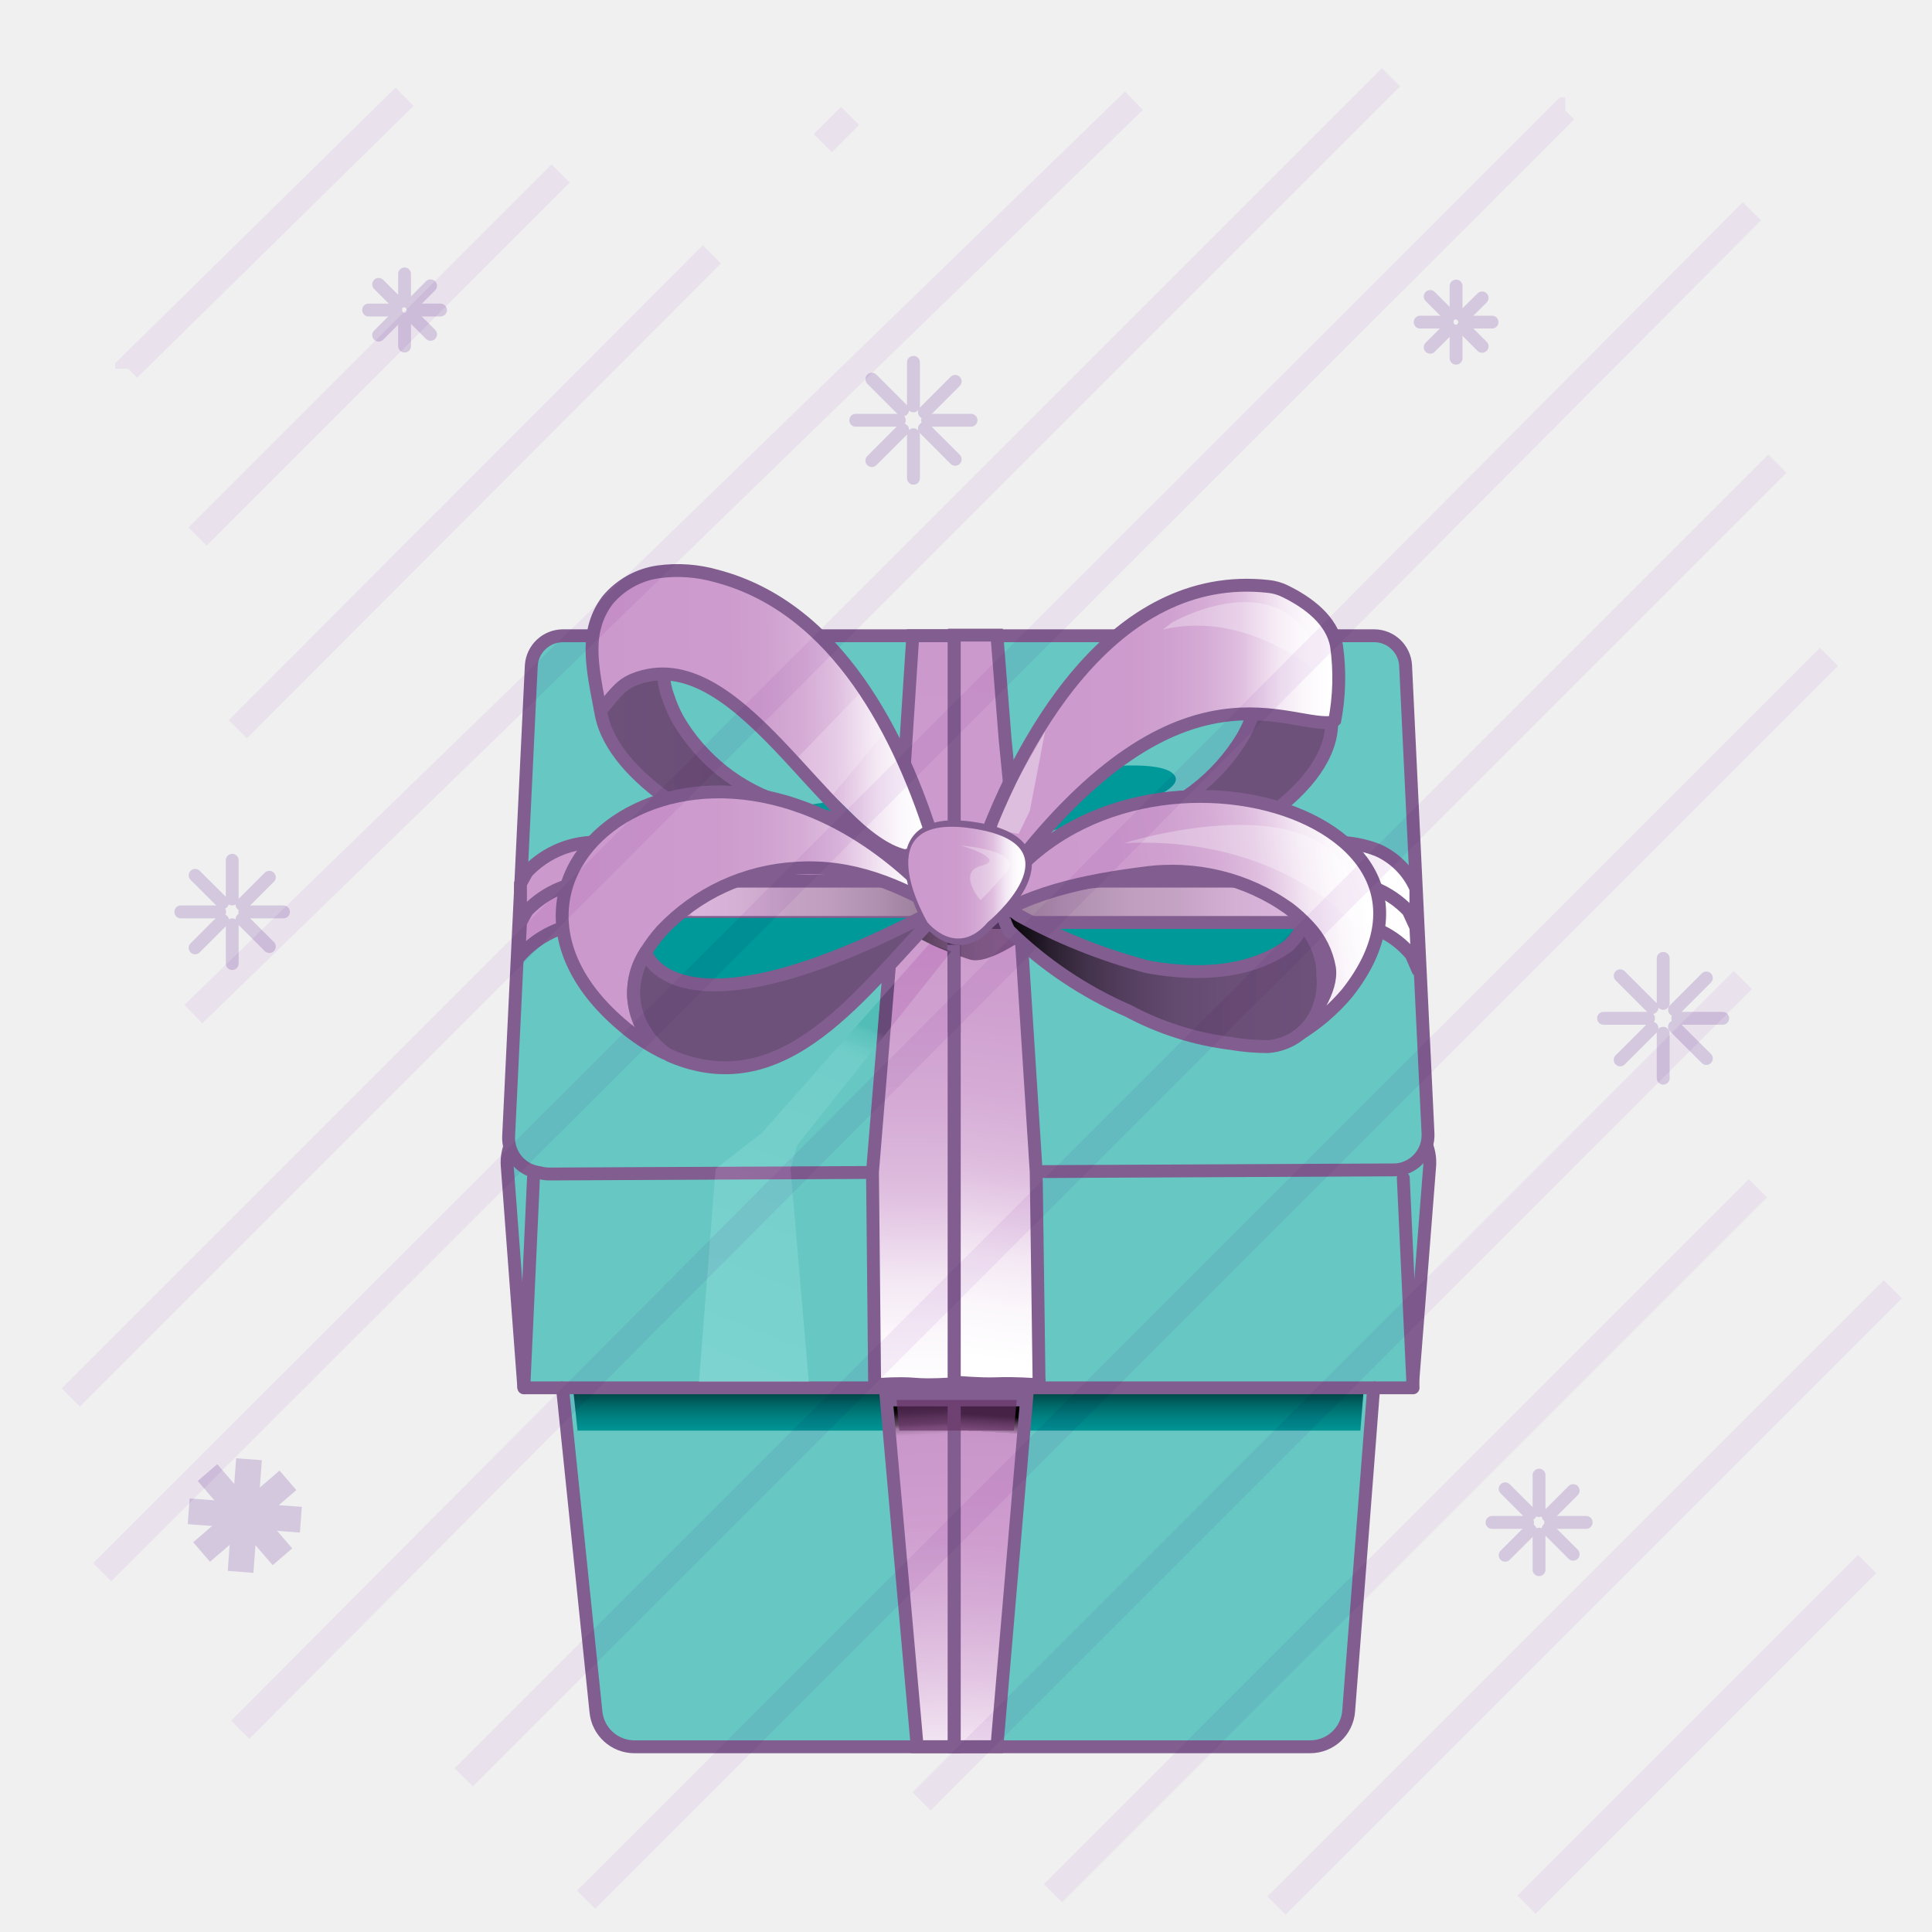
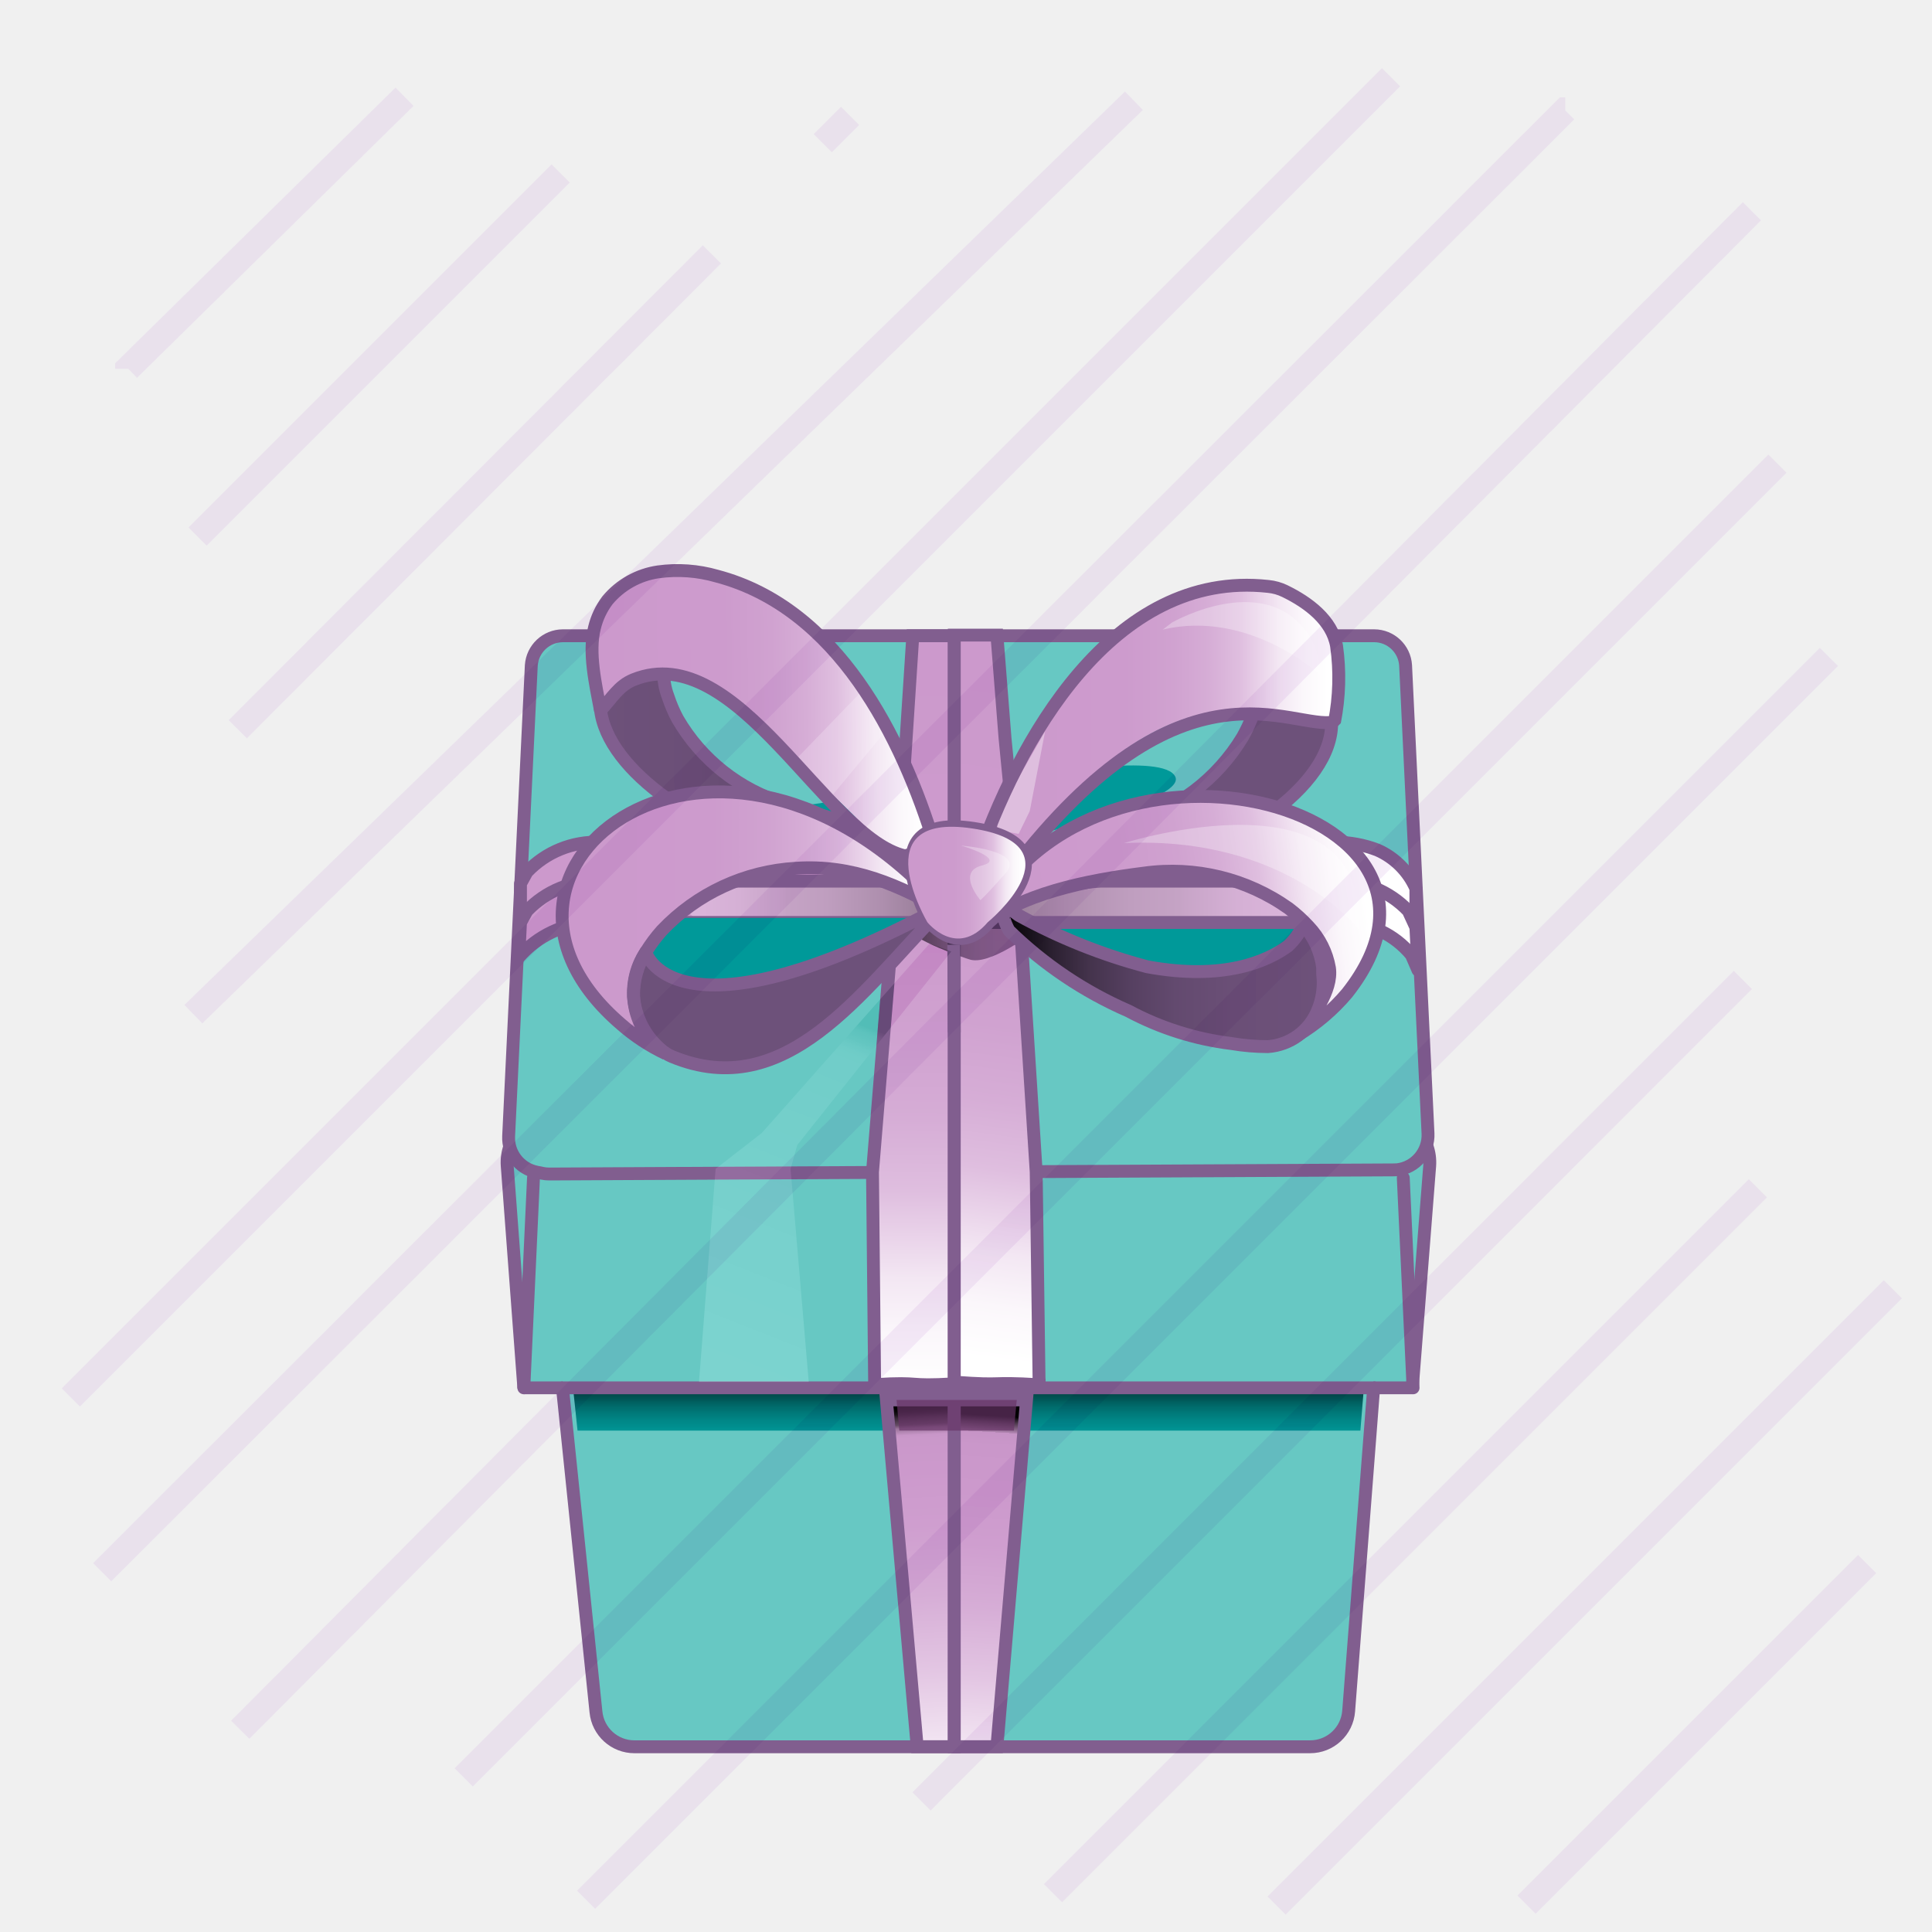
<svg xmlns="http://www.w3.org/2000/svg" xmlns:xlink="http://www.w3.org/1999/xlink" viewBox="0 0 150 150">
  <defs>
    <style>
-             .cls2-1,.cls2-10,.cls2-17,.cls2-19,.cls2-41,.cls2-5,.cls2-8{fill:none;}.cls2-2,.cls2-5{fill:#b49dca;}.cls2-3{isolation:isolate;}.cls2-4{stroke:#b49dca;opacity:0.48;}
+             .cls2-1,.cls2-10,.cls2-17,.cls2-19,.cls2-grouped1,.cls2-5,.cls2-8{fill:none;}.cls2-2,.cls2-5{fill:#b49dca;}.cls2-3{isolation:isolate;}.cls2-grouped{stroke:#b49dca;opacity:0;}
            .cls2-5{stroke-linecap:round;}.cls2-19,.cls2-5,.cls2-5{stroke-linejoin:round;}.cls2-7{fill:#67c8c3;}
            .cls2-10,.cls2-19,.cls2-24,.cls2-31,.cls2-32,.cls2-7,.cls2-8{stroke:#815e8f;}.cls2-17,.cls2-19,.cls2-24,.cls2-31,.cls2-7,.cls2-8{stroke-linecap:round;}
-             .cls2-17,.cls2-24,.cls2-31,.cls2-7,.cls2-8{stroke-linejoin:bevel;}.cls2-9{fill:url(#linear-gradient);}.cls2-10,.cls2-32,.cls2-41{stroke-miterlimit:10;}
+             .cls2-17,.cls2-24,.cls2-31,.cls2-7,.cls2-8{stroke-linejoin:bevel;}.cls2-9{fill:url(#linear-gradient);}.cls2-10,.cls2-32,.cls2-grouped1{stroke-miterlimit:10;}
            .cls2-11{fill:url(#linear-gradient-2);}.cls2-12{fill:url(#linear-gradient-3);}.cls2-13{fill:#399;}.cls2-14{fill:url(#linear-gradient-4);}
            .cls2-15{fill:url(#linear-gradient-5);}.cls2-16{fill:#636;opacity:0.68;}.cls2-17{stroke:#6d517a;stroke-width:0.25px;}.cls2-18{fill:url(#linear-gradient-6);}
            .cls2-20{fill:#099;}.cls2-21{fill:url(#linear-gradient-7);}.cls2-22{fill:url(#linear-gradient-8);}.cls2-23{fill:url(#linear-gradient-9);}.cls2-24{fill:#6d517a;}
            .cls2-25{fill:url(#linear-gradient-10);}.cls2-26{fill:url(#linear-gradient-11);}.cls2-27{fill:url(#linear-gradient-12);}.cls2-28{opacity:0.64;fill:url(#linear-gradient-13);}
-             .cls2-28,.cls2-40{mix-blend-mode:multiply;}.cls2-29{fill:url(#linear-gradient-14);}.cls2-30{fill:url(#linear-gradient-15);}.cls2-31{fill:url(#linear-gradient-16);}
+             .cls2-28,.cls2-grouped0{mix-blend-mode:multiply;}.cls2-29{fill:url(#linear-gradient-14);}.cls2-30{fill:url(#linear-gradient-15);}.cls2-31{fill:url(#linear-gradient-16);}
            .cls2-32{fill:url(#Unnamed_Pattern);}.cls2-33,.cls2-34{fill:#fff;}.cls2-33{fill-opacity:0.6;opacity:0.5;}.cls2-33,.cls2-35,.cls2-39{mix-blend-mode:overlay;}
            .cls2-34{opacity:0.36;}.cls2-34,.cls2-37{mix-blend-mode:screen;}.cls2-35{opacity:0.21;}.cls2-36{fill:url(#linear-gradient-17);}.cls2-37{fill:#bbb0bf;opacity:0.3;}
-             .cls2-38{fill:url(#linear-gradient-18);}.cls2-39{fill:#c6c6c6;opacity:0.53;}.cls2-40{opacity:0.8;}
-             .cls2-41{stroke:#c999e0;stroke-width:2px;opacity:0.2;mix-blend-mode:luminosity;}
+             .cls2-38{fill:url(#linear-gradient-18);}.cls2-39{fill:#c6c6c6;opacity:0.53;}.cls2-grouped0{opacity:0.8;}
+             .cls2-grouped1{stroke:#c999e0;stroke-width:2px;opacity:0.2;mix-blend-mode:luminosity;}
        </style>
    <linearGradient id="linear-gradient" x1="71.28" y1="48.06" x2="70.84" y2="109.76" gradientUnits="userSpaceOnUse">
      <stop offset="0" />
      <stop offset="0" stop-color="#060506" />
      <stop offset="0" stop-color="#2f232f" />
      <stop offset="0" stop-color="#554055" />
      <stop offset="0" stop-color="#755875" />
      <stop offset="0" stop-color="#916c91" />
      <stop offset="0" stop-color="#a77da7" />
      <stop offset="0" stop-color="#b88ab8" />
      <stop offset="0" stop-color="#c393c3" />
      <stop offset="0" stop-color="#ca98ca" />
      <stop offset="0" stop-color="#c9c" />
      <stop offset="0.39" stop-color="#cd9bcd" />
      <stop offset="0.53" stop-color="#d0a2d0" />
      <stop offset="0.63" stop-color="#d6add6" />
      <stop offset="0.72" stop-color="#dfbedf" />
      <stop offset="0.78" stop-color="#ead4ea" />
      <stop offset="0.83" stop-color="#f3e7f3" />
      <stop offset="0.9" stop-color="#fbf7fb" />
      <stop offset="0.97" stop-color="#fff" />
    </linearGradient>
    <linearGradient id="linear-gradient-2" x1="81.4" y1="48.63" x2="73.59" y2="106.89" xlink:href="#linear-gradient" />
    <linearGradient id="linear-gradient-3" x1="75.19" y1="113.14" x2="75.19" y2="106.6" gradientUnits="userSpaceOnUse">
      <stop offset="0" stop-color="#fff" />
      <stop offset="0.21" stop-color="#099" />
      <stop offset="0.32" stop-color="#009494" />
      <stop offset="0.45" stop-color="#008585" />
      <stop offset="0.6" stop-color="#006c6c" />
      <stop offset="0.75" stop-color="#004949" />
      <stop offset="0.91" stop-color="#001c1c" />
      <stop offset="1" />
    </linearGradient>
    <linearGradient id="linear-gradient-4" x1="72.87" y1="135.39" x2="71.44" y2="108.41" gradientUnits="userSpaceOnUse">
      <stop offset="0" stop-color="#f2e5f2" />
      <stop offset="0.21" stop-color="#e3c6e3" />
      <stop offset="0.43" stop-color="#d6add6" />
      <stop offset="0.63" stop-color="#cf9ecf" />
      <stop offset="0.79" stop-color="#c9c" />
      <stop offset="0.88" stop-color="#ca98ca" />
      <stop offset="0.89" stop-color="#c896c8" />
      <stop offset="0.91" stop-color="#9c759c" />
      <stop offset="0.92" stop-color="#654c65" />
      <stop offset="0.94" stop-color="#392b39" />
      <stop offset="0.95" stop-color="#1a131a" />
      <stop offset="0.96" stop-color="#070507" />
      <stop offset="0.97" />
    </linearGradient>
    <linearGradient id="linear-gradient-5" x1="76.83" y1="109.9" x2="75.36" y2="135.49" gradientUnits="userSpaceOnUse">
      <stop offset="0" />
      <stop offset="0.02" stop-color="#4f3b4f" />
      <stop offset="0.04" stop-color="#8f6b8f" />
      <stop offset="0.05" stop-color="#b789b7" />
      <stop offset="0.05" stop-color="#c694c6" />
      <stop offset="0.09" stop-color="#ca97ca" />
      <stop offset="0.23" stop-color="#c9c" />
      <stop offset="0.39" stop-color="#cf9ecf" />
      <stop offset="0.58" stop-color="#d6add6" />
      <stop offset="0.8" stop-color="#e3c6e3" />
      <stop offset="1" stop-color="#f2e5f2" />
    </linearGradient>
    <linearGradient id="linear-gradient-6" x1="40.41" y1="68.67" x2="109.93" y2="68.67" xlink:href="#linear-gradient" />
    <linearGradient id="linear-gradient-7" x1="40.28" y1="71.86" x2="110.09" y2="71.86" xlink:href="#linear-gradient" />
    <linearGradient id="linear-gradient-8" x1="77.02" y1="70.33" x2="99.72" y2="70.33" gradientUnits="userSpaceOnUse">
      <stop offset="0" />
      <stop offset="0" stop-color="#403540" />
      <stop offset="0" stop-color="#786378" />
      <stop offset="0" stop-color="#8e758e" />
      <stop offset="0" stop-color="#937993" />
      <stop offset="0.24" stop-color="#ae8fae" />
      <stop offset="0.47" stop-color="#bf9ebf" />
      <stop offset="0.64" stop-color="#c5a3c5" />
      <stop offset="0.65" stop-color="#c7a4c7" />
      <stop offset="0.84" stop-color="#d5b0d5" />
      <stop offset="1" stop-color="#dab4da" />
    </linearGradient>
    <linearGradient id="linear-gradient-9" x1="62.87" y1="69.89" x2="81.27" y2="69.89" gradientTransform="matrix(-1, 0, 0, 1, 135.73, 0)" xlink:href="#linear-gradient-8" />
    <linearGradient id="linear-gradient-10" x1="76.8" y1="56.25" x2="103.87" y2="56.25" xlink:href="#linear-gradient" />
    <linearGradient id="linear-gradient-11" x1="45.76" y1="58.02" x2="72.93" y2="58.02" gradientTransform="translate(0.22 -0.16) rotate(-0.62)" gradientUnits="userSpaceOnUse">
      <stop offset="0" stop-color="#fff" />
      <stop offset="0" stop-color="#6d517a" />
      <stop offset="0.28" stop-color="#6b4f77" />
      <stop offset="0.46" stop-color="#634a6f" />
      <stop offset="0.6" stop-color="#564061" />
      <stop offset="0.73" stop-color="#44334c" />
      <stop offset="0.84" stop-color="#2c2132" />
      <stop offset="0.95" stop-color="#100c12" />
      <stop offset="1" />
    </linearGradient>
    <linearGradient id="linear-gradient-12" x1="45.1" y1="56.19" x2="71.56" y2="56.19" gradientTransform="translate(0.22 -0.16) rotate(-0.62)" xlink:href="#linear-gradient" />
    <linearGradient id="linear-gradient-13" x1="70.66" y1="72.31" x2="80.33" y2="72.31" gradientUnits="userSpaceOnUse">
      <stop offset="0" />
      <stop offset="0.05" stop-color="#100c12" />
      <stop offset="0.16" stop-color="#2c2132" />
      <stop offset="0.27" stop-color="#44334c" />
      <stop offset="0.4" stop-color="#564061" />
      <stop offset="0.54" stop-color="#634a6f" />
      <stop offset="0.72" stop-color="#6b4f77" />
      <stop offset="1" stop-color="#6d517a" />
      <stop offset="1" stop-color="#fff" />
    </linearGradient>
    <linearGradient id="linear-gradient-14" x1="43.64" y1="71.65" x2="73.53" y2="71.65" xlink:href="#linear-gradient" />
    <linearGradient id="linear-gradient-15" x1="75.31" y1="71.63" x2="107.2" y2="71.63" gradientTransform="matrix(0.99, -0.14, 0.14, 0.99, -9.2, 13.55)" xlink:href="#linear-gradient" />
    <linearGradient id="linear-gradient-16" x1="77.85" y1="75.83" x2="102.72" y2="75.83" xlink:href="#linear-gradient-13" />
    <pattern id="Unnamed_Pattern" data-name="Unnamed Pattern" width="10.26" height="10.26" patternUnits="userSpaceOnUse" viewBox="0 0 10.26 10.26">
      <rect class="cls2-1" width="10.26" height="10.26" />
      <rect class="cls2-2" width="10.26" height="10.26" />
    </pattern>
    <linearGradient id="linear-gradient-17" x1="55.33" y1="108.75" x2="70.51" y2="70.35" gradientUnits="userSpaceOnUse">
      <stop offset="0" stop-color="#fff" />
      <stop offset="0.22" stop-color="#ededed" />
      <stop offset="0.64" stop-color="#bfbfbf" />
      <stop offset="0.69" stop-color="#bababa" />
      <stop offset="0.7" stop-color="#b5b5b5" />
      <stop offset="0.71" stop-color="#a6a6a6" />
      <stop offset="0.72" stop-color="#8d8d8d" />
      <stop offset="0.73" stop-color="#6a6a6a" />
      <stop offset="0.75" stop-color="#3d3d3d" />
      <stop offset="0.76" stop-color="#060606" />
      <stop offset="0.76" />
    </linearGradient>
    <linearGradient id="linear-gradient-18" x1="70.49" y1="68.52" x2="79.61" y2="68.52" xlink:href="#linear-gradient" />
  </defs>
  <g class="cls2-3">
    <g id="Layer_1" data-name="Layer 1">
-       <g class="cls2-4">
+       <g class="cls2-grouped">
        <line class="cls2-5" x1="70.92" y1="28.13" x2="70.92" y2="31.51" />
        <line class="cls2-5" x1="70.92" y1="33.75" x2="70.92" y2="37.13" />
        <line class="cls2-5" x1="75.39" y1="32.63" x2="72.02" y2="32.63" />
        <line class="cls2-5" x1="69.82" y1="32.63" x2="66.44" y2="32.63" />
        <line class="cls2-5" x1="71.77" y1="32" x2="74.16" y2="29.61" />
        <line class="cls2-5" x1="71.77" y1="33.27" x2="74.16" y2="35.66" />
        <line class="cls2-5" x1="67.69" y1="35.76" x2="70.08" y2="33.37" />
        <line class="cls2-5" x1="70.08" y1="31.83" x2="67.69" y2="29.44" />
      </g>
      <path class="cls2-7" d="M48.1,86.52h-5a3.73,3.73,0,0,0-3.72,4l1.29,17.23h3l2.6,25.16a3,3,0,0,0,3,2.71h52.44a3,3,0,0,0,3-2.78l1.94-25.09h3L111,90.52a3.73,3.73,0,0,0-3.72-4Z" />
      <path class="cls2-7" d="M108.48,90.82A2.71,2.71,0,0,0,110.87,88l-1.74-36.34a2.45,2.45,0,0,0-2.44-2.3h-63a2.47,2.47,0,0,0-2.44,2.3L39.49,88.22A2.72,2.72,0,0,0,41.64,91l.44.09a2.62,2.62,0,0,0,.57.06l65.53-.32Z" />
      <line class="cls2-8" x1="104.24" y1="68.52" x2="79.09" y2="68.52" />
      <path class="cls2-9" d="M74.09,49.36H70.87l-.79,12.17L69.79,66,67.74,91l.17,16.8v-.3c3.89-.23,2.29.17,6.18-.06Z" />
      <path class="cls2-10" d="M74.09,49.36H70.87l-.79,12.17L69.79,66,67.74,91l.17,16.8v-.3c3.89-.23,2.29.17,6.18-.06Z" />
      <path class="cls2-11" d="M80.68,107.51v.24L80.45,91,78.81,65.31l-.78-8-.63-8H74.09v58C78.24,107.61,76.53,107.27,80.68,107.51Z" />
      <path class="cls2-10" d="M80.68,107.51v.24L80.45,91,78.81,65.31l-.78-8-.63-8H74.09v58C78.24,107.61,76.53,107.27,80.68,107.51Z" />
      <line class="cls2-7" x1="41.42" y1="91.45" x2="40.67" y2="107.75" />
      <line class="cls2-7" x1="108.95" y1="91.45" x2="109.71" y2="107.75" />
      <polyline class="cls2-12" points="44.84 111.07 105.62 111.07 105.89 107.75 44.49 107.75" />
      <line class="cls2-13" x1="43.7" y1="107.75" x2="44.04" y2="111.07" />
      <line class="cls2-8" x1="43.7" y1="107.75" x2="106.67" y2="107.75" />
      <path class="cls2-14" d="M68.82,108.69l2.39,26.92h2.88V108.69Z" />
      <path class="cls2-10" d="M68.82,108.69l2.39,26.92h2.88V108.69Z" />
      <path class="cls2-15" d="M74.09,108.69v26.92H77.4l2.3-26.92Z" />
      <path class="cls2-10" d="M74.09,108.69v26.92H77.4l2.3-26.92Z" />
      <polygon class="cls2-16" points="69.82 111.07 78.72 111.07 78.94 108.69 69.61 108.69 69.82 111.07" />
      <path class="cls2-17" d="M76.53,70.85s.84-4.1-2.18-5.78" />
      <path class="cls2-17" d="M75.44,71.64s.71-4.63-3-6.24" />
      <path class="cls2-17" d="M71.6,66.35S74.75,67.57,74,72" />
      <path class="cls2-17" d="M71.72,68.43a2.94,2.94,0,0,1,.94,2.42" />
      <path class="cls2-17" d="M76.8,65.4a3.36,3.36,0,0,1,1,3.92" />
      <path class="cls2-18" d="M79.36,68.57h24.88a6.93,6.93,0,0,1,5.34,2.52l.35.9v-3h0a5.8,5.8,0,0,0-3-3,9.11,9.11,0,0,0-3.24-.6H46.59a7.42,7.42,0,0,0-5.68,2.31l-.5.91v3.05A7.91,7.91,0,0,1,46,68.57H79.36" />
      <path class="cls2-19" d="M79.36,68.57h24.88a6.93,6.93,0,0,1,5.34,2.52l.35.9v-3h0a5.8,5.8,0,0,0-3-3,9.11,9.11,0,0,0-3.24-.6H46.59a7.42,7.42,0,0,0-5.68,2.31l-.5.91v3.05A7.91,7.91,0,0,1,46,68.57H79.36" />
      <path class="cls2-20" d="M78.67,71.11l22,.25s1.36,5.37-.64,5.58-7.12,2.27-9.54,1.33-8.83-2.73-9.72-3.85A32.07,32.07,0,0,1,78.67,71.11Z" />
      <path class="cls2-21" d="M79.36,71.62h24.88a6.93,6.93,0,0,1,5.34,2.52l.51,1.18L109.93,72l-.59-1.28a7.47,7.47,0,0,0-5.69-2.31H46.59a7.45,7.45,0,0,0-5.68,2.31l-.5.91-.13,2.69A7.79,7.79,0,0,1,46,71.62H79.36" />
      <polygon class="cls2-22" points="77.89 69.19 77.02 69.89 79.21 71.86 99.85 71.99 101.04 71.28 95.93 68.67 80.47 68.67 77.89 69.19" />
      <polygon class="cls2-23" points="72.16 68.75 72.86 69.45 71.09 71.42 54.36 71.55 53.39 70.83 57.53 68.23 70.06 68.23 72.16 68.75" />
      <path class="cls2-19" d="M79.36,71.62h24.88a6.93,6.93,0,0,1,5.34,2.52l.51,1.18L109.93,72l-.59-1.28a7.47,7.47,0,0,0-5.69-2.31H46.59a7.45,7.45,0,0,0-5.68,2.31l-.5.91-.13,2.69A7.79,7.79,0,0,1,46,71.62H79.36" />
      <polygon class="cls2-20" points="69.56 61.5 62.98 62.46 66.55 65.07 69.29 65.8 70.76 64.32 69.56 61.5" />
      <path class="cls2-20" d="M78.72,65.21s13.34-2.94,12.54-4.88-10.61-.14-10.61-.14l-2.24,3.59v1.71Z" />
      <path class="cls2-24" d="M98,49.76a17.14,17.14,0,0,0-3.71-1.43,5.5,5.5,0,0,1,3,7.11,11.17,11.17,0,0,1-.82,1.79,14.94,14.94,0,0,1-8.81,6.67c-4,1.15-8.07,2.13-12,.84-.92,2.14-1.65,2.3-1.65,2.3C87.08,73.7,115.14,58.24,98,49.76Z" />
      <path class="cls2-25" d="M103.77,50.15c-.35-2-2.2-3.37-4-4.25a3.79,3.79,0,0,0-1.3-.37C86.38,44.19,80.07,56.21,76.8,66c.43.12,2.06,1,2.46,1C90.7,49.54,102,56.49,103.33,55.76A16.31,16.31,0,0,0,103.77,50.15Z" />
      <path class="cls2-26" d="M51.29,48.63a14.67,14.67,0,0,1,3.58-1.29,5.24,5.24,0,0,0-3,6.75,10.6,10.6,0,0,0,.74,1.73,14.4,14.4,0,0,0,8.3,6.56c3.82,1.18,7.34,2.16,11.12,1,.84,2.06,1.89,2.27,1.89,2.27C61.85,71.8,36,56.48,51.29,48.63Z" />
      <path class="cls2-8" d="M51.29,48.63a14.67,14.67,0,0,1,3.58-1.29,5.24,5.24,0,0,0-3,6.75,10.6,10.6,0,0,0,.74,1.73,14.4,14.4,0,0,0,8.3,6.56c3.82,1.18,7,2.54,10.76,1.38.84,2.07,2.25,1.89,2.25,1.89C61.85,71.8,36,56.48,51.29,48.63Z" />
      <path class="cls2-27" d="M46,48.68c.37-1.87,2.17-3.18,3.91-4a3.53,3.53,0,0,1,1.26-.34c11.6-1,18.44,11.86,21.37,21.31-.4.59-3.2,1.22-3.6.32C49.66,46.26,49.17,52.84,46.51,55.15A22.28,22.28,0,0,1,46,48.68Z" />
      <path class="cls2-20" d="M71.72,71.27H50.46l-.59,1.07s1.67,6.06,6.39,5.81S65.22,78.52,71.72,71.27Z" />
      <path class="cls2-28" d="M80.33,72.29s-3.54,2.79-5.12,2.18c-.06,0-4.68-1.6-4.54-2.34s1.71-2.2,2.08-2a22.15,22.15,0,0,0,3.48.5l1.7-.6Z" />
      <path class="cls2-29" d="M48.23,79.53a15,15,0,0,0,3.45,2.27,5.71,5.71,0,0,1-1.53-7.9,11.79,11.79,0,0,1,1.23-1.65,15.58,15.58,0,0,1,10.44-4.84c4.33-.29,8,1.28,11.71,3.46l-.23-.33C55.87,51,34,67.36,48.23,79.53Z" />
      <path class="cls2-24" d="M49.19,77.37a6.06,6.06,0,0,0,2.08,4.08,3,3,0,0,0,.9.58C61,85.7,66.87,77,72.86,70.85c-.29-.19,0,0-.29-.16C52,81.6,50,73.68,50.15,73.9A6.22,6.22,0,0,0,49.19,77.37Z" />
      <path class="cls2-30" d="M104.59,77.11a15.59,15.59,0,0,1-3,2.91,5.73,5.73,0,0,0,0-8.1,11.85,11.85,0,0,0-1.53-1.39,15.67,15.67,0,0,0-11.24-2.74c-4.33.55-9.75,1.56-13,4.43h0C84.17,54.05,116.27,62.33,104.59,77.11Z" />
      <path class="cls2-8" d="M104.59,77.11a15.37,15.37,0,0,1-3.86,3.28c1.14-1.33,2.74-3.5,2.49-5.23a6.23,6.23,0,0,0-1.63-3.24,11.85,11.85,0,0,0-1.53-1.39,15.67,15.67,0,0,0-11.24-2.74c-4.33.55-9.75,1.56-13,4.43h0C84.17,54.05,116.27,62.33,104.59,77.11Z" />
      <path class="cls2-31" d="M102.69,75.61a1.13,1.13,0,0,0,0-.18c0-.11,0-.22,0-.33a6.15,6.15,0,0,0-1.51-3.29A5.08,5.08,0,0,1,100,73.45c-1.61,1.18-5,2.7-10.92,1.61a43.94,43.94,0,0,1-10-4c-.93-.73-1.38-.84-1.1,0-.09.13,0,.5.35,1.18a30.82,30.82,0,0,0,9.28,6.25,22.81,22.81,0,0,0,8,2.53,17.07,17.07,0,0,0,2.83.24,4.52,4.52,0,0,0,3.85-2.79A5.49,5.49,0,0,0,102.69,75.61Z" />
      <line class="cls2-32" x1="74.09" y1="80.15" x2="74.05" y2="73.35" />
      <path class="cls2-33" d="M87.26,65.46s19-6,18.22,6.7C105.48,72.16,99.91,64.86,87.26,65.46Z" />
-       <g class="cls2-4">
+       <g class="cls2-grouped">
        <line class="cls2-5" x1="129.13" y1="74.41" x2="129.13" y2="77.9" />
        <line class="cls2-5" x1="129.13" y1="80.22" x2="129.13" y2="83.71" />
        <line class="cls2-5" x1="133.75" y1="79.06" x2="130.26" y2="79.06" />
        <line class="cls2-5" x1="127.99" y1="79.06" x2="124.5" y2="79.06" />
        <line class="cls2-5" x1="130.01" y1="78.4" x2="132.48" y2="75.93" />
        <line class="cls2-5" x1="130.01" y1="79.72" x2="132.48" y2="82.18" />
        <line class="cls2-5" x1="125.79" y1="82.29" x2="128.26" y2="79.82" />
        <line class="cls2-5" x1="128.26" y1="78.23" x2="125.79" y2="75.76" />
      </g>
-       <g class="cls2-4">
+       <g class="cls2-grouped">
        <rect class="cls2-2" x="17.39" y="115.06" width="3.54" height="1" transform="translate(-97.51 125.98) rotate(-85.69)" />
        <rect class="cls2-2" x="17.08" y="119.28" width="3.54" height="1" transform="translate(-102.01 129.57) rotate(-85.69)" />
        <rect class="cls2-2" x="20.6" y="116.05" width="1" height="3.54" transform="translate(-97.97 130.07) rotate(-85.72)" />
        <rect class="cls2-2" x="16.41" y="115.74" width="1" height="3.54" transform="translate(-101.53 125.6) rotate(-85.72)" />
        <rect class="cls2-2" x="18.87" y="115.91" width="3.54" height="1" transform="translate(-70.95 41.65) rotate(-40.72)" />
        <rect class="cls2-2" x="19.94" y="117.39" width="1" height="3.54" transform="translate(-72.78 42.17) rotate(-40.72)" />
        <rect class="cls2-2" x="15.6" y="118.51" width="3.54" height="1" transform="translate(-73.43 40.15) rotate(-40.72)" />
        <rect class="cls2-2" x="17.09" y="114.28" width="1" height="3.54" transform="translate(-71.45 39.57) rotate(-40.72)" />
      </g>
-       <g class="cls2-4">
+       <g class="cls2-grouped">
        <line class="cls2-5" x1="31.41" y1="21.27" x2="31.41" y2="23.37" />
        <line class="cls2-5" x1="31.41" y1="24.77" x2="31.41" y2="26.87" />
        <line class="cls2-5" x1="34.2" y1="24.07" x2="32.09" y2="24.07" />
        <line class="cls2-5" x1="30.73" y1="24.07" x2="28.62" y2="24.07" />
        <line class="cls2-5" x1="31.94" y1="23.68" x2="33.43" y2="22.19" />
        <line class="cls2-5" x1="31.94" y1="24.47" x2="33.43" y2="25.96" />
        <line class="cls2-5" x1="29.4" y1="26.02" x2="30.89" y2="24.53" />
        <line class="cls2-5" x1="30.89" y1="23.57" x2="29.4" y2="22.08" />
      </g>
-       <g class="cls2-4">
+       <g class="cls2-grouped">
        <line class="cls2-5" x1="113.05" y1="22.21" x2="113.05" y2="24.31" />
        <line class="cls2-5" x1="113.05" y1="25.71" x2="113.05" y2="27.81" />
        <line class="cls2-5" x1="115.84" y1="25.01" x2="113.73" y2="25.01" />
        <line class="cls2-5" x1="112.36" y1="25.01" x2="110.26" y2="25.01" />
        <line class="cls2-5" x1="113.58" y1="24.61" x2="115.07" y2="23.13" />
        <line class="cls2-5" x1="113.58" y1="25.4" x2="115.07" y2="26.89" />
        <line class="cls2-5" x1="111.04" y1="26.96" x2="112.53" y2="25.47" />
        <line class="cls2-5" x1="112.53" y1="24.51" x2="111.04" y2="23.02" />
      </g>
-       <g class="cls2-4">
+       <g class="cls2-grouped">
        <line class="cls2-5" x1="18.03" y1="66.79" x2="18.03" y2="69.8" />
        <line class="cls2-5" x1="18.03" y1="71.8" x2="18.03" y2="74.81" />
        <line class="cls2-5" x1="22.01" y1="70.8" x2="19.01" y2="70.8" />
        <line class="cls2-5" x1="17.05" y1="70.8" x2="14.04" y2="70.8" />
        <line class="cls2-5" x1="18.79" y1="70.23" x2="20.91" y2="68.11" />
        <line class="cls2-5" x1="18.79" y1="71.37" x2="20.91" y2="73.49" />
        <line class="cls2-5" x1="15.15" y1="73.59" x2="17.28" y2="71.46" />
        <line class="cls2-5" x1="17.28" y1="70.08" x2="15.15" y2="67.96" />
      </g>
-       <g class="cls2-4">
+       <g class="cls2-grouped">
        <line class="cls2-5" x1="119.49" y1="117.28" x2="119.49" y2="114.53" />
        <line class="cls2-5" x1="119.49" y1="121.87" x2="119.49" y2="119.11" />
        <line class="cls2-5" x1="120.39" y1="118.2" x2="123.15" y2="118.2" />
        <line class="cls2-5" x1="115.84" y1="118.2" x2="118.6" y2="118.2" />
        <line class="cls2-5" x1="120.19" y1="117.68" x2="122.14" y2="115.73" />
        <line class="cls2-5" x1="120.19" y1="118.72" x2="122.14" y2="120.67" />
        <line class="cls2-5" x1="116.86" y1="120.75" x2="118.81" y2="118.8" />
        <line class="cls2-5" x1="116.86" y1="115.59" x2="118.81" y2="117.54" />
      </g>
      <path class="cls2-33" d="M91,48.33s7.63-4.38,10.89,1.43a5.68,5.68,0,0,1,.61,2.64S97,47.29,90.28,48.88Z" />
      <polygon class="cls2-34" points="79.95 62.97 81.14 56.79 77.39 63.35 77.46 64.46 79.09 64.74 79.95 62.97" />
      <path class="cls2-8" d="M103.77,50.15c-.35-2-2.2-3.37-4-4.25a3.79,3.79,0,0,0-1.3-.37C86.38,44.19,79,57.51,75.7,67.31c.43.13,2.44.22,2.85.3,13.31-17.36,21.74-10.85,25.06-11.56A17.78,17.78,0,0,0,103.77,50.15Z" />
      <path class="cls2-8" d="M76.78,71.6s7.1-6-1.18-7.28-3.42,7.28-3.42,7.28S74.42,74.45,76.78,71.6Z" />
      <g class="cls2-35">
        <polygon class="cls2-36" points="61.9 88.9 73.86 73.87 72.17 73.26 59.14 87.97 55.56 90.75 54.27 107.29 62.79 107.29 61.38 90.75 61.9 88.9" />
      </g>
      <polygon class="cls2-37" points="67 53.57 61.59 59.17 64.55 61.83 68.82 56.7 67 53.57" />
      <path class="cls2-8" d="M46.16,48.72a5.8,5.8,0,0,1,1-2.11,6.3,6.3,0,0,1,3.94-2.21,11,11,0,0,1,4.56.33C65,47.19,70,57.15,72.6,65.68c-.41.1-1.95.7-2.34.77-6.12-1.38-13-16.93-21.07-13.68-1.17.47-1.7,1.47-2.57,2.39C46.24,53.13,45.66,50.65,46.16,48.72Z" />
      <path class="cls2-8" d="M48.23,79.53a15,15,0,0,0,3.45,2.27,5.71,5.71,0,0,1-1.53-7.9,11.79,11.79,0,0,1,1.23-1.65,15.58,15.58,0,0,1,10.44-4.84c4.33-.29,8,1.28,11.71,3.46l-.23-.33C55.87,51,34,67.36,48.23,79.53Z" />
      <path class="cls2-38" d="M76.69,71.6s7.32-6-1.21-7.28S72,71.6,72,71.6,74.26,74.45,76.69,71.6Z" />
      <path class="cls2-39" d="M74.62,65.65s5,.38,3.5,2.09-2,2.15-2,2.15-1.89-2.19.11-2.69S74.62,65.65,74.62,65.65Z" />
-       <g class="cls2-40">
-         <line class="cls2-41" x1="144.97" y1="121.43" x2="118.52" y2="147.88" />
-         <line class="cls2-41" x1="146.96" y1="100.1" x2="99.11" y2="147.95" />
-         <line class="cls2-41" x1="136.48" y1="92.26" x2="81.75" y2="146.99" />
-         <line class="cls2-41" x1="135.32" y1="76.08" x2="71.55" y2="139.86" />
-         <line class="cls2-41" x1="136.02" y1="16.4" x2="18.65" y2="134.3" />
-         <polyline class="cls2-41" points="121.53 8.56 121.52 8.56 7.93 122.07" />
-         <line class="cls2-41" x1="88.04" y1="7.82" x2="15.01" y2="78.74" />
-         <line class="cls2-41" x1="55.27" y1="19.75" x2="18.46" y2="56.62" />
-         <line class="cls2-41" x1="66" y1="9" x2="63.88" y2="11.12" />
-         <line class="cls2-41" x1="43.53" y1="13.47" x2="15.34" y2="41.66" />
-         <polyline class="cls2-41" points="31.41 7.51 9.94 28.62 9.94 28.63" />
-         <line class="cls2-41" x1="108" y1="6" x2="5.5" y2="108.5" />
-         <line class="cls2-41" x1="138" y1="36" x2="36" y2="138" />
-         <line class="cls2-41" x1="142" y1="51" x2="45.5" y2="147.5" />
+       <g class="cls2-grouped0">
+         <line class="cls2-grouped1" x1="144.97" y1="121.43" x2="118.52" y2="147.88" />
+         <line class="cls2-grouped1" x1="146.96" y1="100.1" x2="99.11" y2="147.95" />
+         <line class="cls2-grouped1" x1="136.48" y1="92.26" x2="81.75" y2="146.99" />
+         <line class="cls2-grouped1" x1="135.32" y1="76.08" x2="71.55" y2="139.86" />
+         <line class="cls2-grouped1" x1="136.02" y1="16.4" x2="18.65" y2="134.3" />
+         <polyline class="cls2-grouped1" points="121.53 8.56 121.52 8.56 7.93 122.07" />
+         <line class="cls2-grouped1" x1="88.04" y1="7.82" x2="15.01" y2="78.74" />
+         <line class="cls2-grouped1" x1="55.27" y1="19.75" x2="18.46" y2="56.62" />
+         <line class="cls2-grouped1" x1="66" y1="9" x2="63.88" y2="11.12" />
+         <line class="cls2-grouped1" x1="43.53" y1="13.47" x2="15.34" y2="41.66" />
+         <polyline class="cls2-grouped1" points="31.41 7.51 9.94 28.62 9.94 28.63" />
+         <line class="cls2-grouped1" x1="108" y1="6" x2="5.5" y2="108.5" />
+         <line class="cls2-grouped1" x1="138" y1="36" x2="36" y2="138" />
+         <line class="cls2-grouped1" x1="142" y1="51" x2="45.5" y2="147.5" />
      </g>
    </g>
  </g>
</svg>
